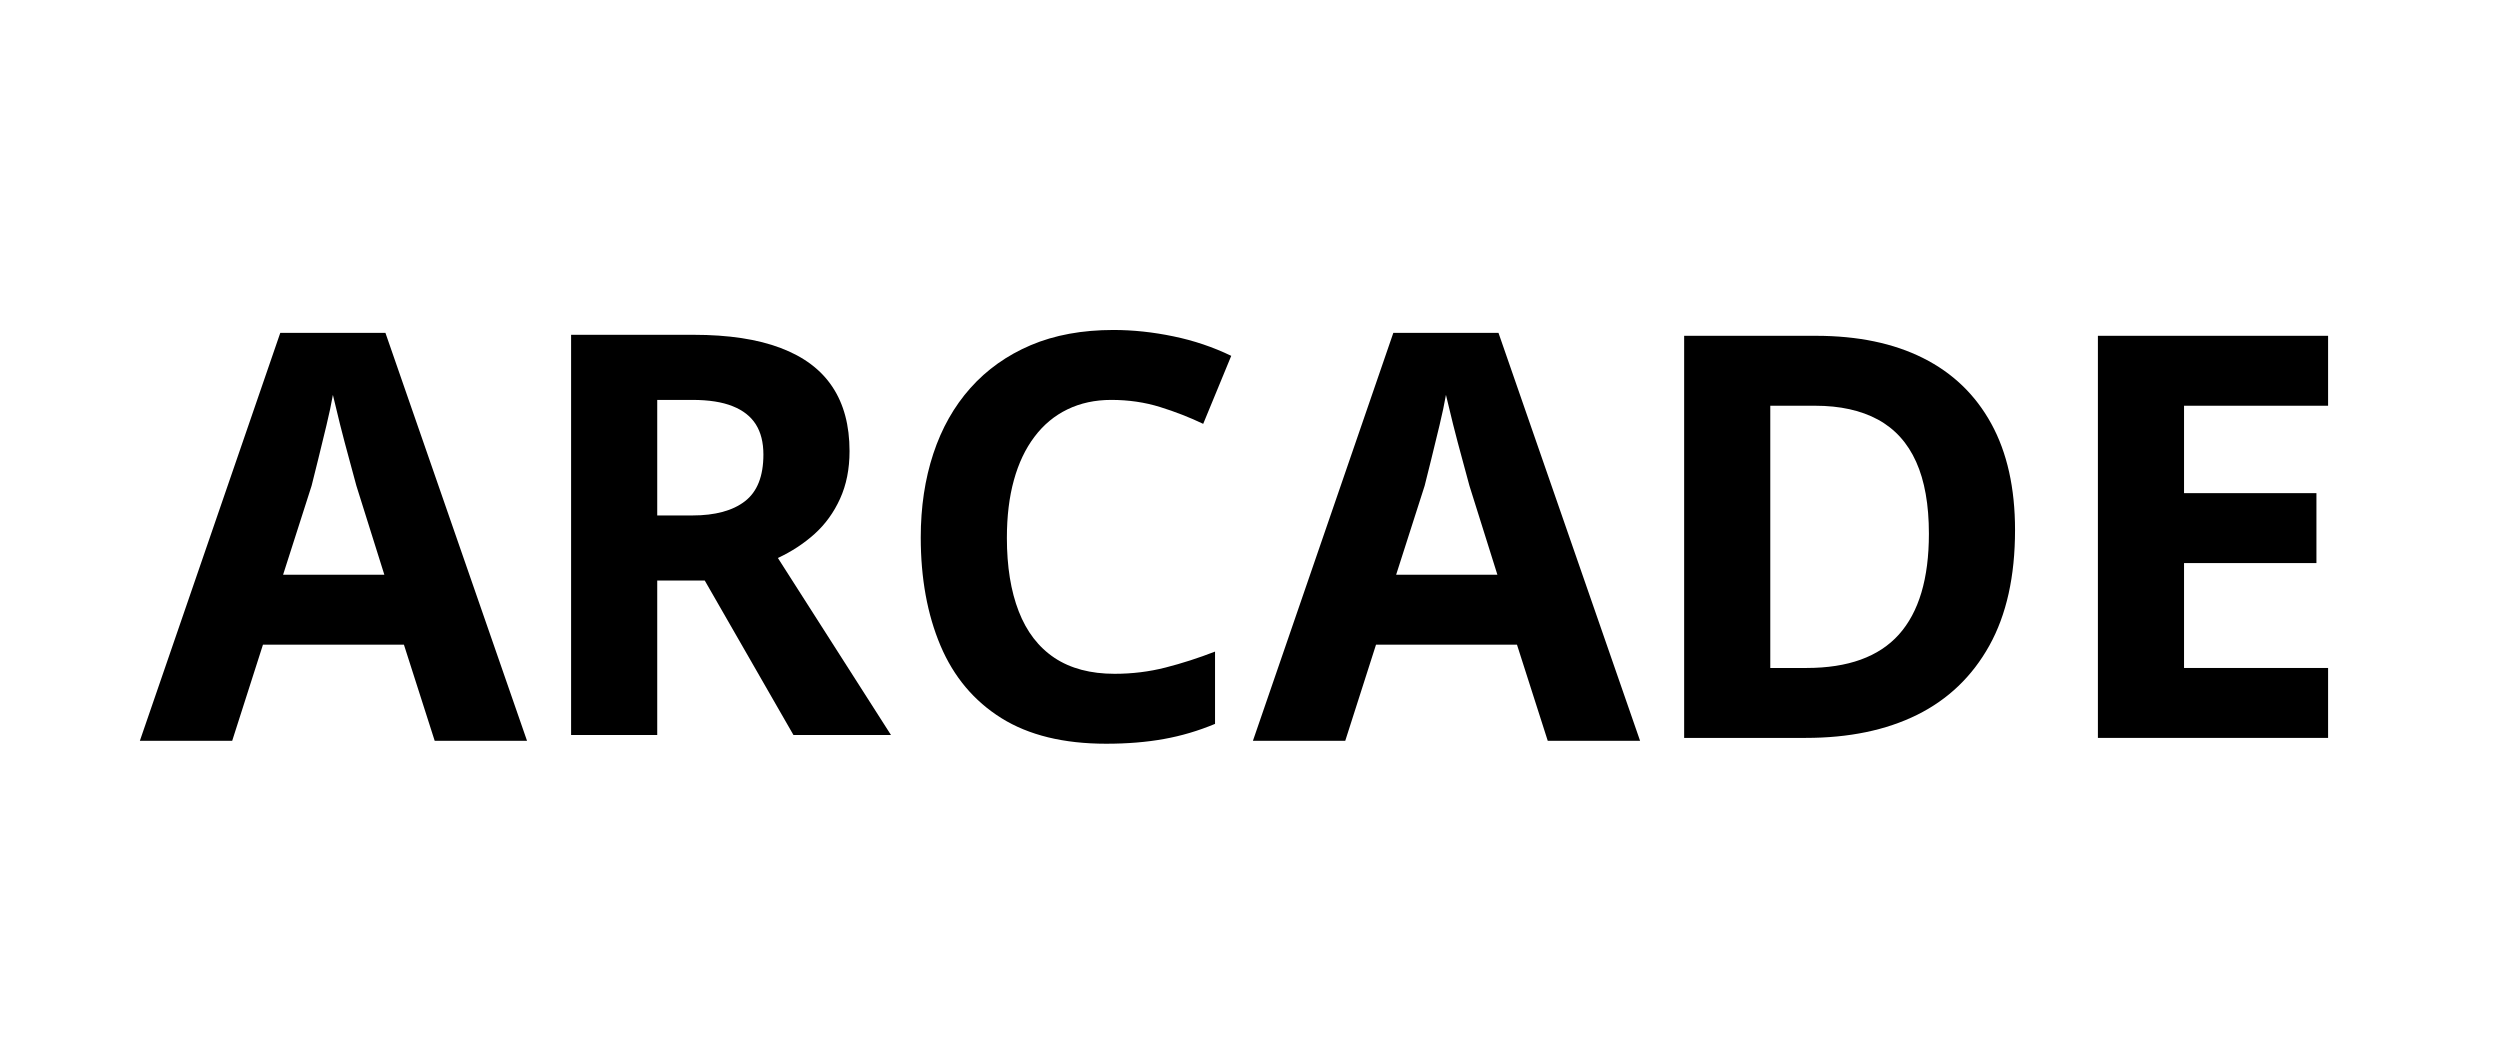
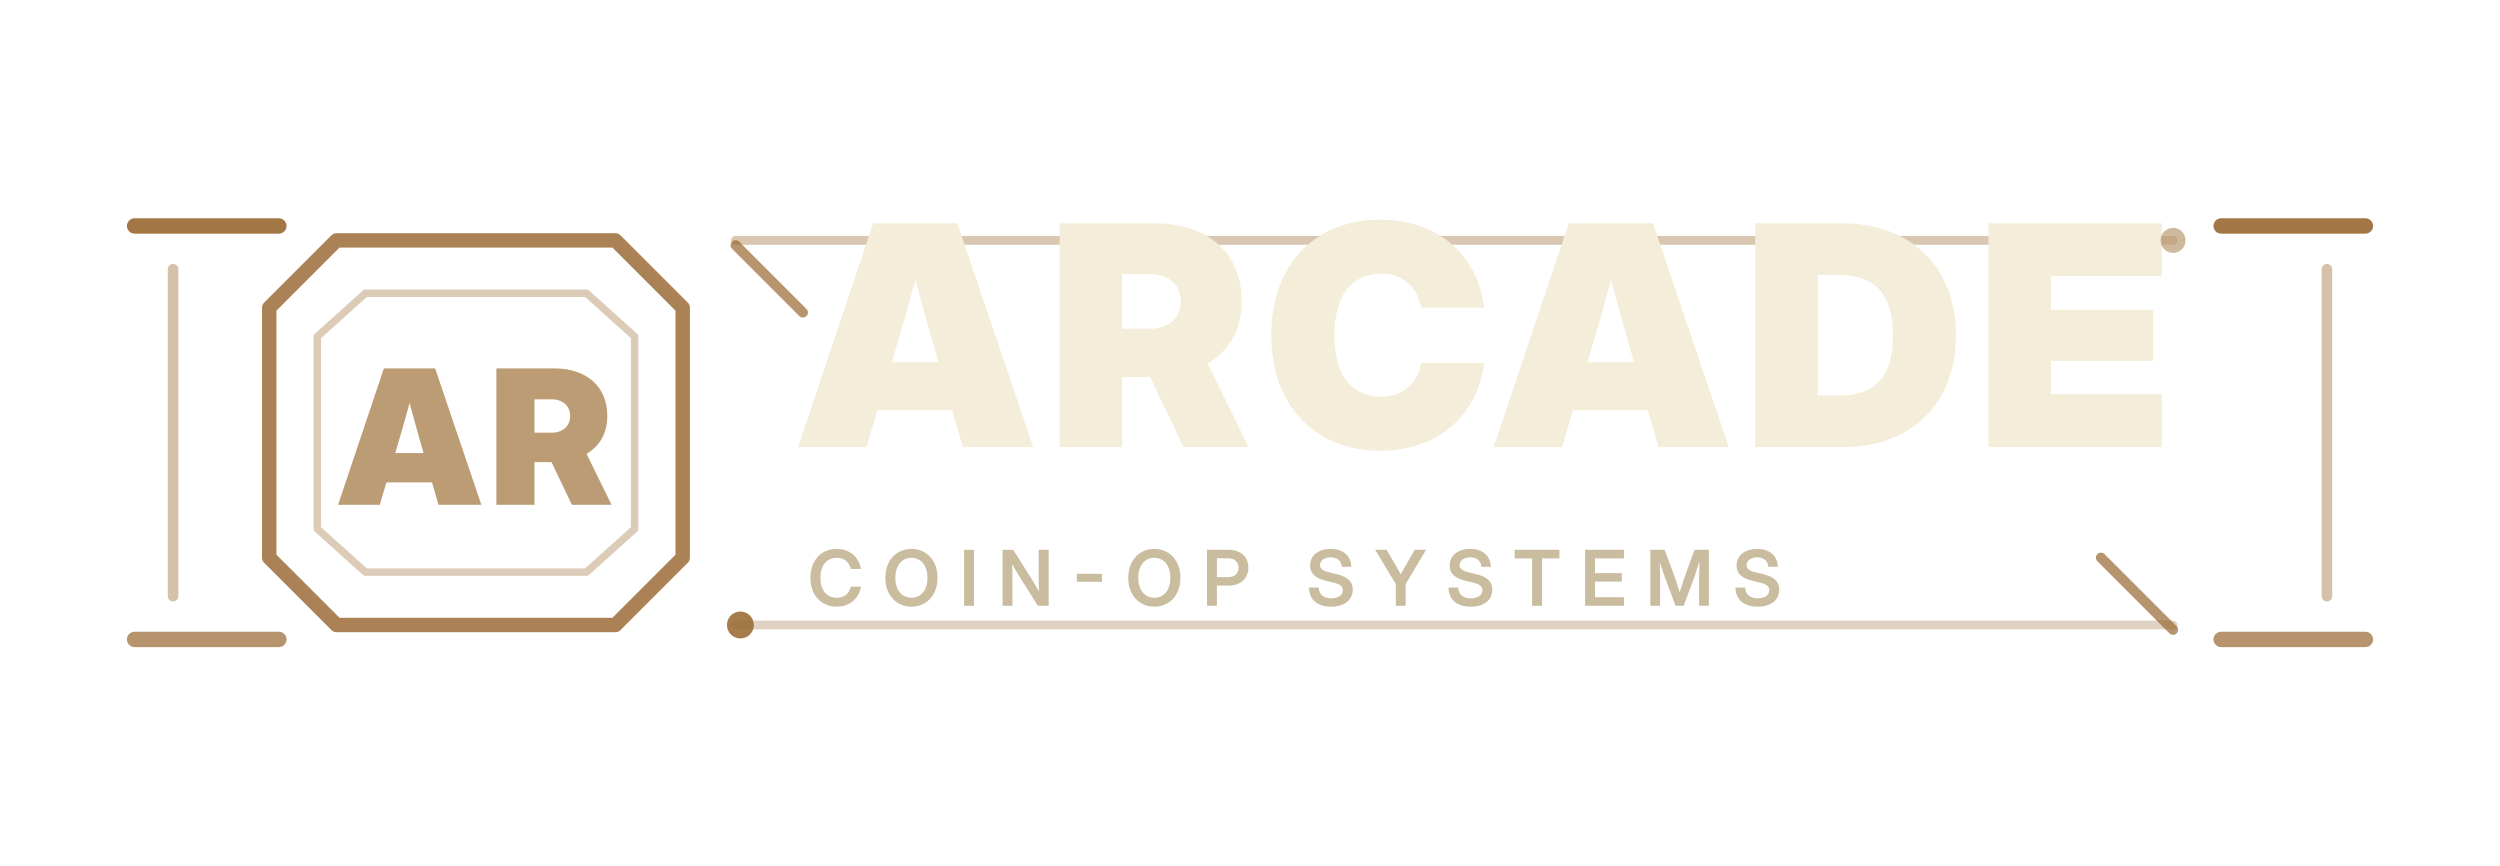
- <svg xmlns="http://www.w3.org/2000/svg" xmlns:xlink="http://www.w3.org/1999/xlink" width="429" height="179" viewBox="0 0 429 179">
-   <defs>
-     <g>
-       <g id="glyph-0-0">
-         <path d="M 50.594 0.5 L 45.312 -16 L 21.125 -16 L 15.844 0.5 L 0 0.5 L 24.094 -69.5 L 42.141 -69.5 L 66.438 0.5 Z M 37.156 -43.266 C 36.895 -44.266 36.492 -45.75 35.953 -47.719 C 35.41 -49.688 34.879 -51.703 34.359 -53.766 C 33.848 -55.836 33.438 -57.535 33.125 -58.859 C 32.863 -57.348 32.492 -55.602 32.016 -53.625 C 31.535 -51.656 31.07 -49.75 30.625 -47.906 C 30.176 -46.062 29.789 -44.516 29.469 -43.266 L 24.578 -28 L 41.953 -28 Z M 37.156 -43.266 " />
-       </g>
-       <g id="glyph-0-1">
-         <path d="M 29.016 -69.172 C 35.023 -69.172 40.008 -68.414 43.969 -66.906 C 47.938 -65.406 50.895 -63.18 52.844 -60.234 C 54.801 -57.297 55.781 -53.617 55.781 -49.203 C 55.781 -46.141 55.238 -43.422 54.156 -41.047 C 53.082 -38.68 51.625 -36.664 49.781 -35 C 47.938 -33.344 45.836 -31.969 43.484 -30.875 L 62.891 -0.5 L 46.156 -0.5 L 30.938 -27 L 22.781 -27 L 22.781 -0.5 L 8 -0.5 L 8 -69.172 Z M 28.812 -58 L 22.781 -58 L 22.781 -38.172 L 28.812 -38.172 C 32.719 -38.172 35.723 -38.984 37.828 -40.609 C 39.941 -42.234 41 -44.906 41 -48.625 C 41 -50.707 40.566 -52.43 39.703 -53.797 C 38.836 -55.172 37.508 -56.211 35.719 -56.922 C 33.938 -57.641 31.633 -58 28.812 -58 Z M 28.812 -58 " />
-       </g>
-       <g id="glyph-0-2">
-         <path d="M 37.688 -58 C 34.906 -58 32.398 -57.457 30.172 -56.375 C 27.953 -55.301 26.066 -53.734 24.516 -51.672 C 22.961 -49.617 21.785 -47.141 20.984 -44.234 C 20.18 -41.336 19.781 -38.031 19.781 -34.312 C 19.781 -29.406 20.457 -25.207 21.812 -21.719 C 23.164 -18.227 25.211 -15.566 27.953 -13.734 C 30.703 -11.91 34.141 -11 38.266 -11 C 41.297 -11 44.211 -11.359 47.016 -12.078 C 49.828 -12.797 52.656 -13.707 55.5 -14.812 L 55.5 -2.406 C 52.625 -1.207 49.703 -0.344 46.734 0.188 C 43.766 0.727 40.457 1 36.812 1 C 29.531 1 23.539 -0.461 18.844 -3.391 C 14.145 -6.328 10.66 -10.473 8.391 -15.828 C 6.129 -21.18 5 -27.375 5 -34.406 C 5 -39.625 5.719 -44.41 7.156 -48.766 C 8.594 -53.129 10.719 -56.891 13.531 -60.047 C 16.344 -63.203 19.789 -65.648 23.875 -67.391 C 27.969 -69.129 32.695 -70 38.062 -70 C 41.445 -70 44.879 -69.633 48.359 -68.906 C 51.848 -68.188 55.156 -67.07 58.281 -65.562 L 53.469 -53.891 C 51.145 -55.004 48.676 -55.969 46.062 -56.781 C 43.445 -57.594 40.656 -58 37.688 -58 Z M 37.688 -58 " />
-       </g>
-       <g id="glyph-0-3">
-         <path d="M 64.781 -35.672 C 64.781 -27.734 63.312 -21.125 60.375 -15.844 C 57.438 -10.562 53.301 -6.598 47.969 -3.953 C 42.633 -1.316 36.27 0 28.875 0 L 8 0 L 8 -69 L 30.594 -69 C 37.801 -69 43.941 -67.723 49.016 -65.172 C 54.086 -62.629 57.984 -58.879 60.703 -53.922 C 63.422 -48.961 64.781 -42.879 64.781 -35.672 Z M 50 -35.031 C 50 -40.02 49.27 -44.133 47.812 -47.375 C 46.352 -50.625 44.164 -53.039 41.25 -54.625 C 38.332 -56.207 34.738 -57 30.469 -57 L 22.781 -57 L 22.781 -12 L 29 -12 C 36.125 -12 41.406 -13.91 44.844 -17.734 C 48.281 -21.566 50 -27.332 50 -35.031 Z M 50 -35.031 " />
-       </g>
-       <g id="glyph-0-4">
-         <path d="M 48.5 0 L 9 0 L 9 -69 L 48.5 -69 L 48.5 -57 L 23.781 -57 L 23.781 -42 L 46.5 -42 L 46.5 -30 L 23.781 -30 L 23.781 -12 L 48.5 -12 Z M 48.5 0 " />
-       </g>
-     </g>
-   </defs>
-   <g fill="rgb(0%, 0%, 0%)" fill-opacity="1">
-     <use xlink:href="#glyph-0-0" x="24" y="126.624" />
-     <use xlink:href="#glyph-0-1" x="90" y="126.624" />
-     <use xlink:href="#glyph-0-2" x="153" y="126.624" />
-     <use xlink:href="#glyph-0-0" x="215" y="126.624" />
-     <use xlink:href="#glyph-0-3" x="281" y="126.624" />
-     <use xlink:href="#glyph-0-4" x="351" y="126.624" />
+ <svg xmlns="http://www.w3.org/2000/svg" width="520" height="180" viewBox="0 0 520 180" version="1.1" id="svg15">
+   <defs id="defs15" />
+   <g id="hearth-family-wordmark" fill="none" stroke-linecap="round" stroke-linejoin="round">
+     <path d="M28 47 H58" stroke="#9a6b35" stroke-width="3.2" opacity="0.92" id="path1" />
+     <path d="M28 133 H58" stroke="#9a6b35" stroke-width="3.2" opacity="0.72" id="path2" />
+     <path d="M492 47 H462" stroke="#9a6b35" stroke-width="3.2" opacity="0.92" id="path3" />
+     <path d="M492 133 H462" stroke="#9a6b35" stroke-width="3.2" opacity="0.72" id="path4" />
+     <path d="M36 56 V124" stroke="#9a6b35" stroke-width="2.2" opacity="0.42" id="path5" />
+     <path d="M484 56 V124" stroke="#9a6b35" stroke-width="2.2" opacity="0.42" id="path6" />
+     <path d="M70 50 H128 L142 64 V116 L128 130 H70 L56 116 V64 Z" stroke="#9a6b35" stroke-width="3" opacity="0.84" id="path7" />
+     <path d="M76 61 H122 L132 70 V110 L122 119 H76 L66 110 V70 Z" stroke="#bc9c74" stroke-width="1.55" opacity="0.52" id="path8" />
+     <path d="M153 50 H452" stroke="#9a6b35" stroke-width="1.85" opacity="0.38" id="path9" />
+     <path d="M153 130 H452" stroke="#9a6b35" stroke-width="1.85" opacity="0.30" id="path10" />
+     <path d="M153 51 l14 14" stroke="#9a6b35" stroke-width="2.1" opacity="0.72" id="path11" />
+     <path d="M437 116 l15 15" stroke="#9a6b35" stroke-width="2.1" opacity="0.72" id="path12" />
+     <path d="m 70.321,105 h 8.665 l 1.39,-4.666 H 89.859 L 91.211,105 h 8.912 L 90.507,76.626 H 79.843 Z m 11.883,-10.759 0.076,-0.248 c 1.028,-3.428 1.98,-6.741 2.914,-10.188 0.914,3.447 1.847,6.76 2.837,10.188 l 0.076,0.248 z M 103.247,105 h 7.922 v -8.874 h 3.542 L 118.957,105 h 8.246 L 122.004,94.412 c 2.761,-1.638 4.323,-4.361 4.323,-7.884 0,-6.075 -4.247,-9.902 -11.026,-9.902 h -12.054 z m 7.922,-15.006 V 83.062 h 3.542 c 2.38,0 3.885,1.39 3.885,3.466 0,2.076 -1.504,3.466 -3.885,3.466 z" id="text12" style="font-weight:900;font-size:39px;font-family:'Inter Display';letter-spacing:1.6;text-anchor:middle;fill:#bc9c74" aria-label="AR" />
+     <path d="m 166,93 h 14.219 L 182.5,85.344 h 15.562 L 200.281,93 h 14.625 L 199.125,46.438 h -17.5 z m 19.5,-17.656 0.125,-0.406 c 1.688,-5.625 3.25,-11.062 4.781,-16.719 1.5,5.656 3.031,11.094 4.656,16.719 l 0.125,0.406 z M 220.406,93 h 13 V 78.438 h 5.812 L 246.188,93 h 13.531 L 251.188,75.625 c 4.531,-2.688 7.094,-7.156 7.094,-12.938 0,-9.969 -6.969,-16.25 -18.094,-16.25 h -19.781 z m 13,-24.625 V 57 h 5.812 c 3.906,0 6.375,2.281 6.375,5.688 0,3.406 -2.469,5.688 -6.375,5.688 z M 287.062,93.75 c 11.906,0 20.312,-7.25 21.625,-18.25 h -13.094 c -0.812,4.375 -3.812,7 -8.281,7 -6.344,0 -9.75,-4.625 -9.75,-12.75 0,-8.156 3.438,-12.812 9.75,-12.812 4.469,0 7.5,2.656 8.281,7.062 h 13.094 c -1.281,-11 -9.719,-18.312 -21.625,-18.312 -12.719,0 -22.625,8.5 -22.625,24.062 0,15.438 9.906,24 22.625,24 z M 310.688,93 h 14.219 l 2.281,-7.656 H 342.75 L 344.969,93 h 14.625 L 343.812,46.438 h -17.5 z m 19.5,-17.656 0.125,-0.406 c 1.688,-5.625 3.25,-11.062 4.781,-16.719 1.5,5.656 3.031,11.094 4.656,16.719 l 0.125,0.406 z M 383.281,93 c 14.344,0 23.562,-9.125 23.562,-23.25 0,-14.156 -9.375,-23.312 -23.75,-23.312 h -18 V 93 Z m -5.188,-10.75 V 57.188 h 4.188 c 7.844,0 11.438,4.031 11.438,12.562 0,8.469 -3.469,12.5 -11.062,12.5 z m 35.5,10.75 h 36.062 V 82 h -23.062 V 75.062 H 447.875 v -10.625 h -21.281 v -7 h 23.062 v -11 h -36.062 z" id="text13" style="font-weight:900;font-size:64px;font-family:'Inter Display';letter-spacing:3;fill:#f4edda" aria-label="ARCADE" />
+     <path d="m 174.047,126.188 c 2.625,0 4.625,-1.625 5.016,-4.164 h -2.094 c -0.328,1.477 -1.422,2.312 -2.906,2.312 -2.141,0 -3.422,-1.648 -3.422,-4.148 0,-2.516 1.289,-4.164 3.422,-4.164 1.492,0 2.586,0.844 2.898,2.328 h 2.102 c -0.391,-2.547 -2.391,-4.18 -5.016,-4.18 -3.211,0 -5.484,2.359 -5.484,6.016 0,3.633 2.273,6 5.484,6 z m 15.531,0 c 3.117,0 5.422,-2.367 5.422,-6 0,-3.648 -2.305,-6.016 -5.422,-6.016 -3.117,0 -5.422,2.367 -5.422,6.016 0,3.625 2.305,6 5.422,6 z m 0,-1.852 c -1.906,0 -3.344,-1.492 -3.344,-4.148 0,-2.664 1.438,-4.164 3.344,-4.164 1.898,0 3.336,1.5 3.336,4.164 0,2.656 -1.438,4.148 -3.336,4.148 z m 13.016,-9.977 h -2.062 V 126 h 2.062 z M 208.531,126 h 2.062 v -5.852 c 0,-0.508 -0.008,-1.508 -0.055,-2.805 0.711,1.258 1.328,2.289 1.656,2.812 L 215.883,126 h 2.234 v -11.641 h -2.07 v 6.344 c 0,0.461 0.016,1.43 0.047,2.305 -0.461,-0.828 -0.977,-1.719 -1.25,-2.156 l -4.086,-6.492 h -2.227 z m 20.68,-6.648 h -5.219 v 1.656 h 5.219 z m 10.891,6.836 c 3.117,0 5.422,-2.367 5.422,-6 0,-3.648 -2.305,-6.016 -5.422,-6.016 -3.117,0 -5.422,2.367 -5.422,6.016 0,3.625 2.305,6 5.422,6 z m 0,-1.852 c -1.906,0 -3.344,-1.492 -3.344,-4.148 0,-2.664 1.438,-4.164 3.344,-4.164 1.898,0 3.336,1.5 3.336,4.164 0,2.656 -1.438,4.148 -3.336,4.148 z M 251.055,126 h 2.062 v -4.188 h 2.344 c 2.555,0 4.195,-1.445 4.195,-3.734 0,-2.281 -1.602,-3.719 -4.156,-3.719 h -4.445 z m 2.062,-5.953 V 116.125 h 2.266 c 1.391,0 2.242,0.742 2.242,1.953 0,1.219 -0.852,1.969 -2.242,1.969 z m 23.766,6.141 c 2.758,0 4.484,-1.375 4.484,-3.547 0,-1.711 -1.086,-2.719 -3.5,-3.258 l -1.18,-0.273 c -1.516,-0.352 -2.117,-0.789 -2.117,-1.57 0,-0.953 0.914,-1.617 2.203,-1.617 1.359,0 2.25,0.742 2.336,1.969 h 1.961 c -0.07,-2.312 -1.688,-3.719 -4.289,-3.719 -2.57,0 -4.281,1.391 -4.281,3.469 0,1.633 1.07,2.656 3.398,3.188 l 1.25,0.281 c 1.555,0.359 2.164,0.836 2.164,1.656 0,1.023 -0.961,1.68 -2.414,1.68 -1.617,0 -2.586,-0.836 -2.602,-2.242 h -2.023 c 0,2.492 1.727,3.984 4.609,3.984 z M 290.336,126 h 2.031 v -4.5 l 4.258,-7.141 h -2.367 l -2.055,3.586 c -0.289,0.5 -0.562,1.008 -0.836,1.516 -0.273,-0.508 -0.555,-1.016 -0.852,-1.516 l -2.102,-3.586 h -2.375 l 4.297,7.141 z m 15.57,0.188 c 2.758,0 4.484,-1.375 4.484,-3.547 0,-1.711 -1.086,-2.719 -3.5,-3.258 l -1.18,-0.273 c -1.516,-0.352 -2.117,-0.789 -2.117,-1.57 0,-0.953 0.914,-1.617 2.203,-1.617 1.359,0 2.25,0.742 2.336,1.969 h 1.961 c -0.07,-2.312 -1.688,-3.719 -4.289,-3.719 -2.57,0 -4.281,1.391 -4.281,3.469 0,1.633 1.07,2.656 3.398,3.188 l 1.25,0.281 c 1.555,0.359 2.164,0.836 2.164,1.656 0,1.023 -0.961,1.68 -2.414,1.68 -1.617,0 -2.586,-0.836 -2.602,-2.242 h -2.023 c 0,2.492 1.727,3.984 4.609,3.984 z m 9.148,-10.039 h 3.625 V 126 H 320.75 v -9.852 h 3.609 v -1.789 h -9.305 z M 329.695,126 h 8.086 v -1.789 h -6.023 v -3.242 h 5.57 v -1.758 h -5.57 v -3.062 h 6.023 v -1.789 h -8.086 z m 13.578,0 h 2.031 v -5.938 c 0,-0.781 -0.039,-1.992 -0.062,-3.141 0.406,1.258 0.797,2.461 1.039,3.141 L 348.516,126 h 1.688 l 2.219,-5.938 c 0.25,-0.711 0.648,-1.992 1.062,-3.305 -0.031,1.195 -0.07,2.484 -0.07,3.305 V 126 h 2.031 v -11.641 h -2.984 l -2.227,6.117 c -0.211,0.648 -0.586,1.812 -0.859,2.719 -0.273,-0.906 -0.648,-2.07 -0.867,-2.719 l -2.266,-6.117 h -2.969 z m 22.32,0.188 c 2.758,0 4.484,-1.375 4.484,-3.547 0,-1.711 -1.086,-2.719 -3.5,-3.258 l -1.18,-0.273 c -1.516,-0.352 -2.117,-0.789 -2.117,-1.57 0,-0.953 0.914,-1.617 2.203,-1.617 1.359,0 2.25,0.742 2.336,1.969 h 1.961 c -0.07,-2.312 -1.688,-3.719 -4.289,-3.719 -2.57,0 -4.281,1.391 -4.281,3.469 0,1.633 1.07,2.656 3.398,3.188 l 1.25,0.281 c 1.555,0.359 2.164,0.836 2.164,1.656 0,1.023 -0.961,1.68 -2.414,1.68 -1.617,0 -2.586,-0.836 -2.602,-2.242 h -2.023 c 0,2.492 1.727,3.984 4.609,3.984 z" id="text14" style="font-weight:600;font-size:16px;font-family:'Inter Display';letter-spacing:4;fill:#c9bc9f" aria-label="COIN-OP SYSTEMS" />
+     <circle cx="154" cy="130" r="2.8" fill="#9a6b35" opacity="0.88" stroke="none" id="circle14" />
+     <circle cx="452" cy="50" r="2.6" fill="#bc9c74" opacity="0.72" stroke="none" id="circle15" />
  </g>
</svg>
